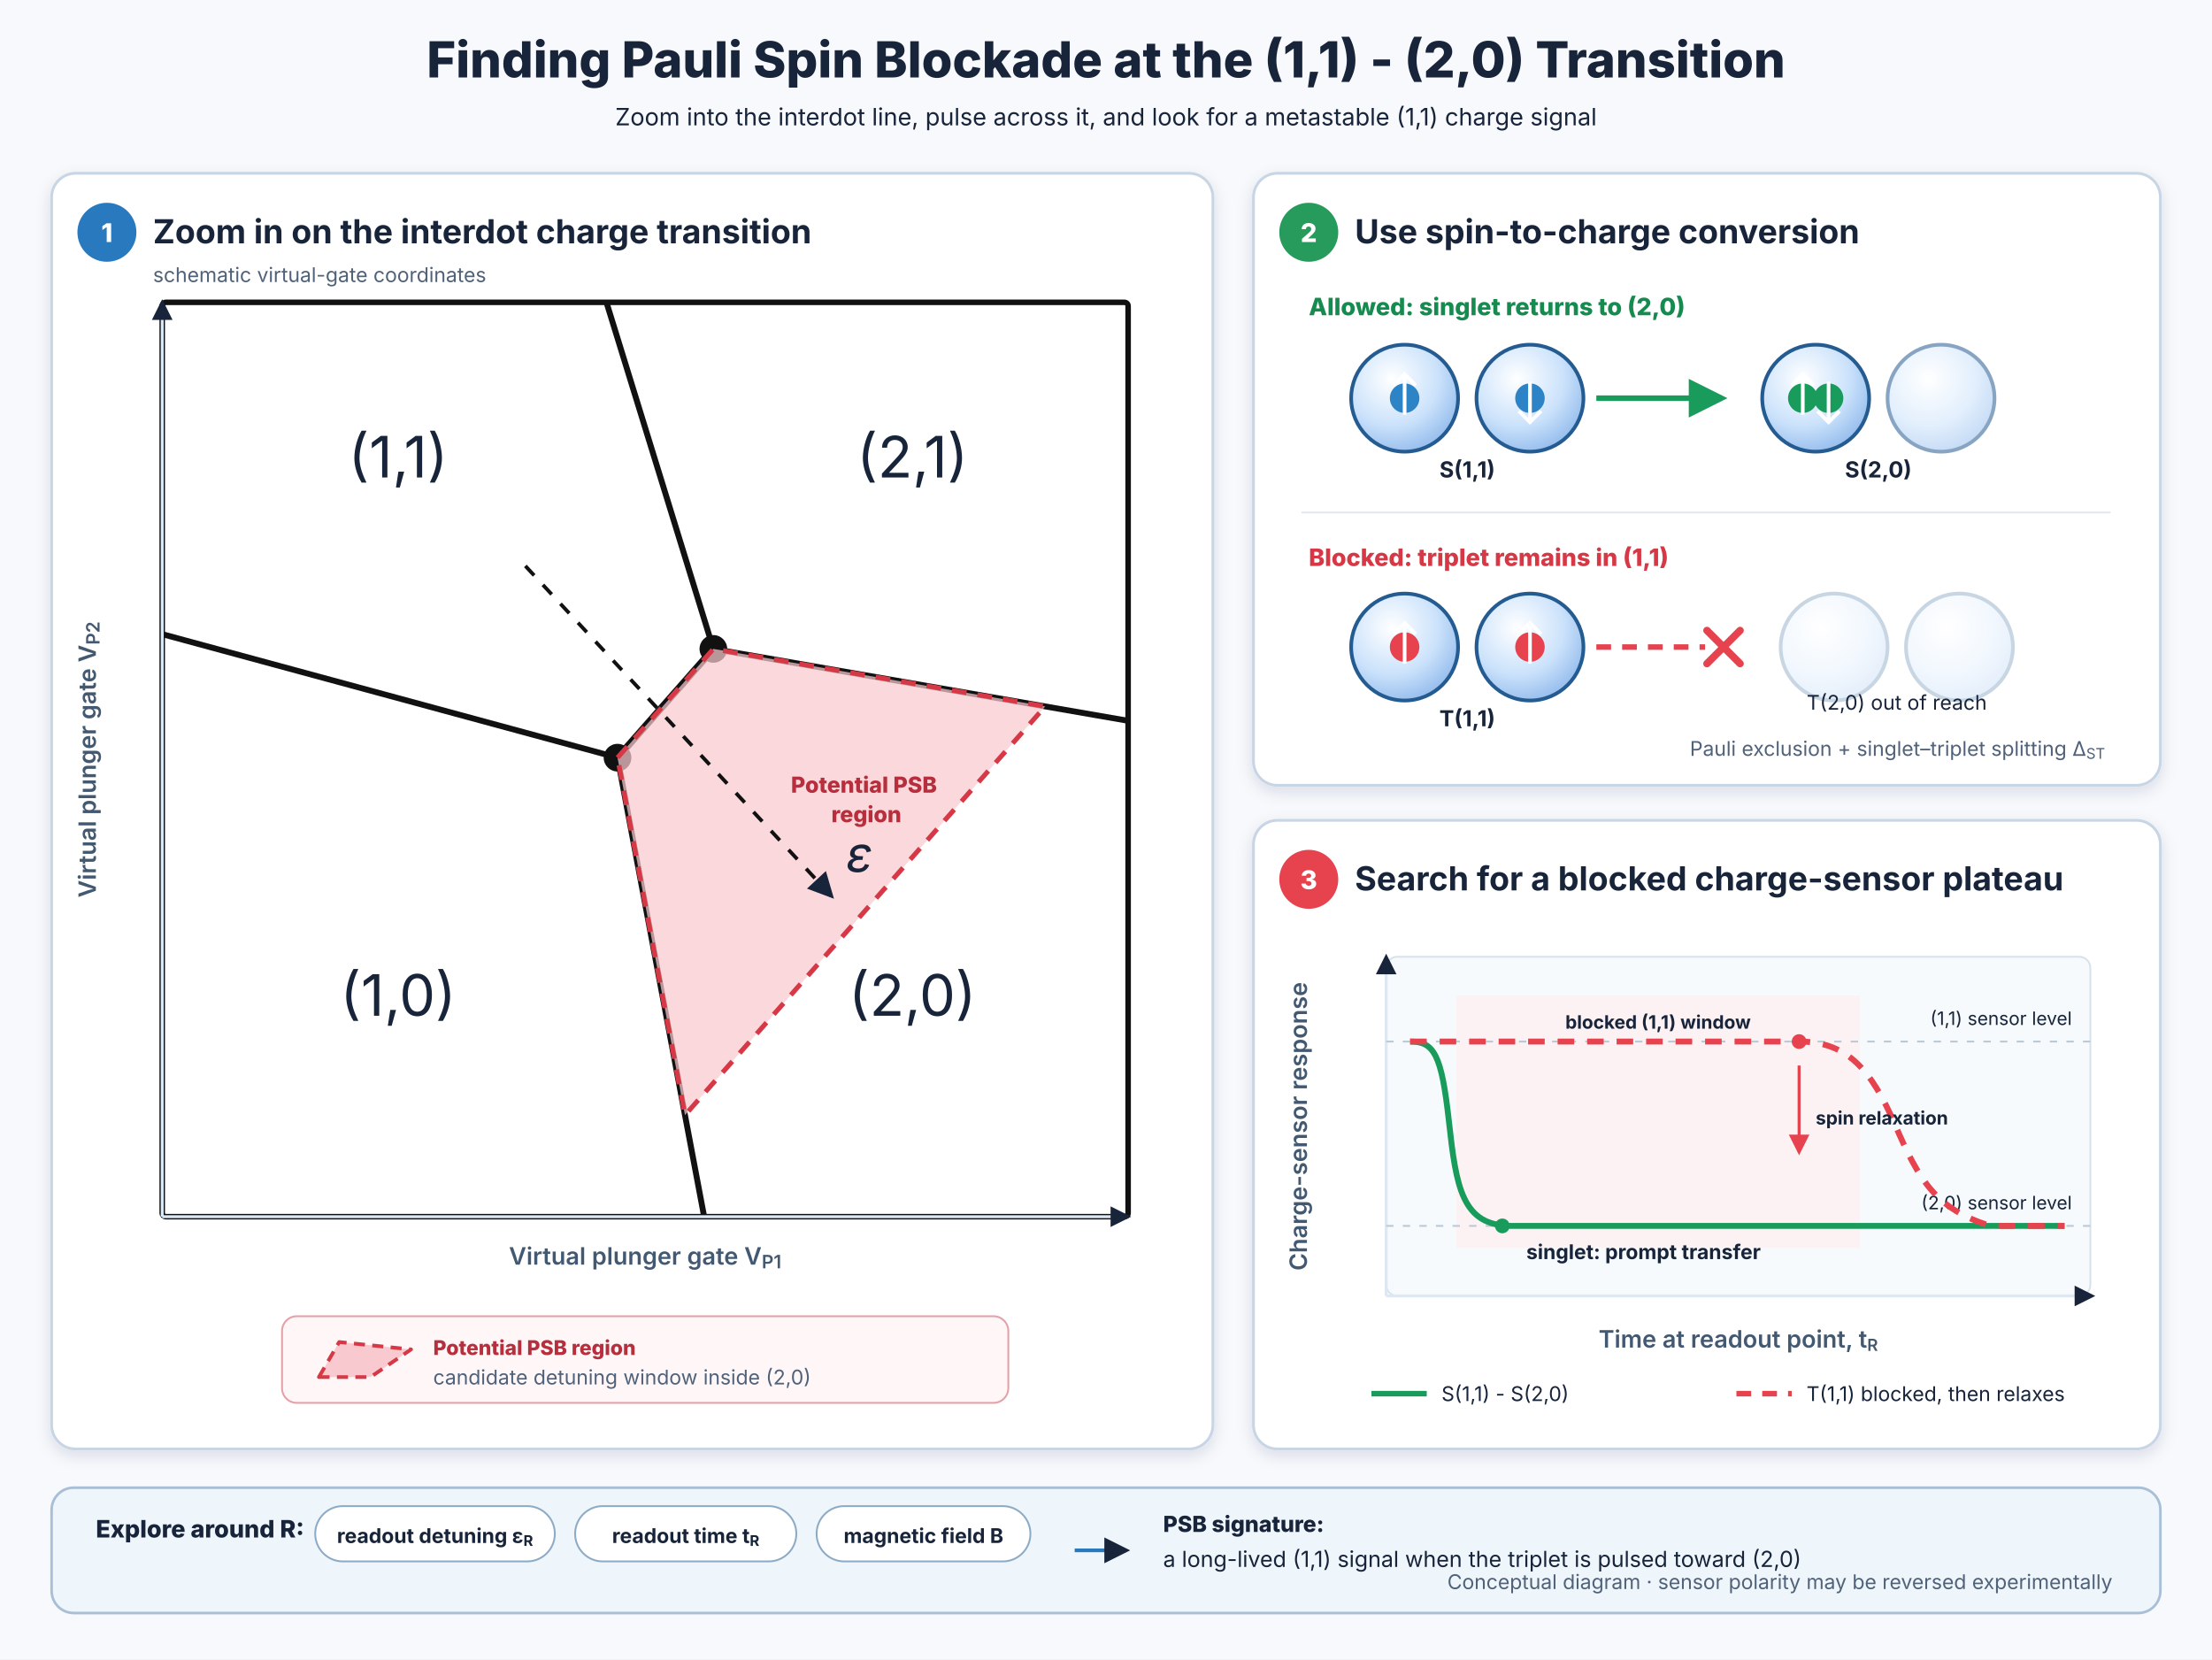
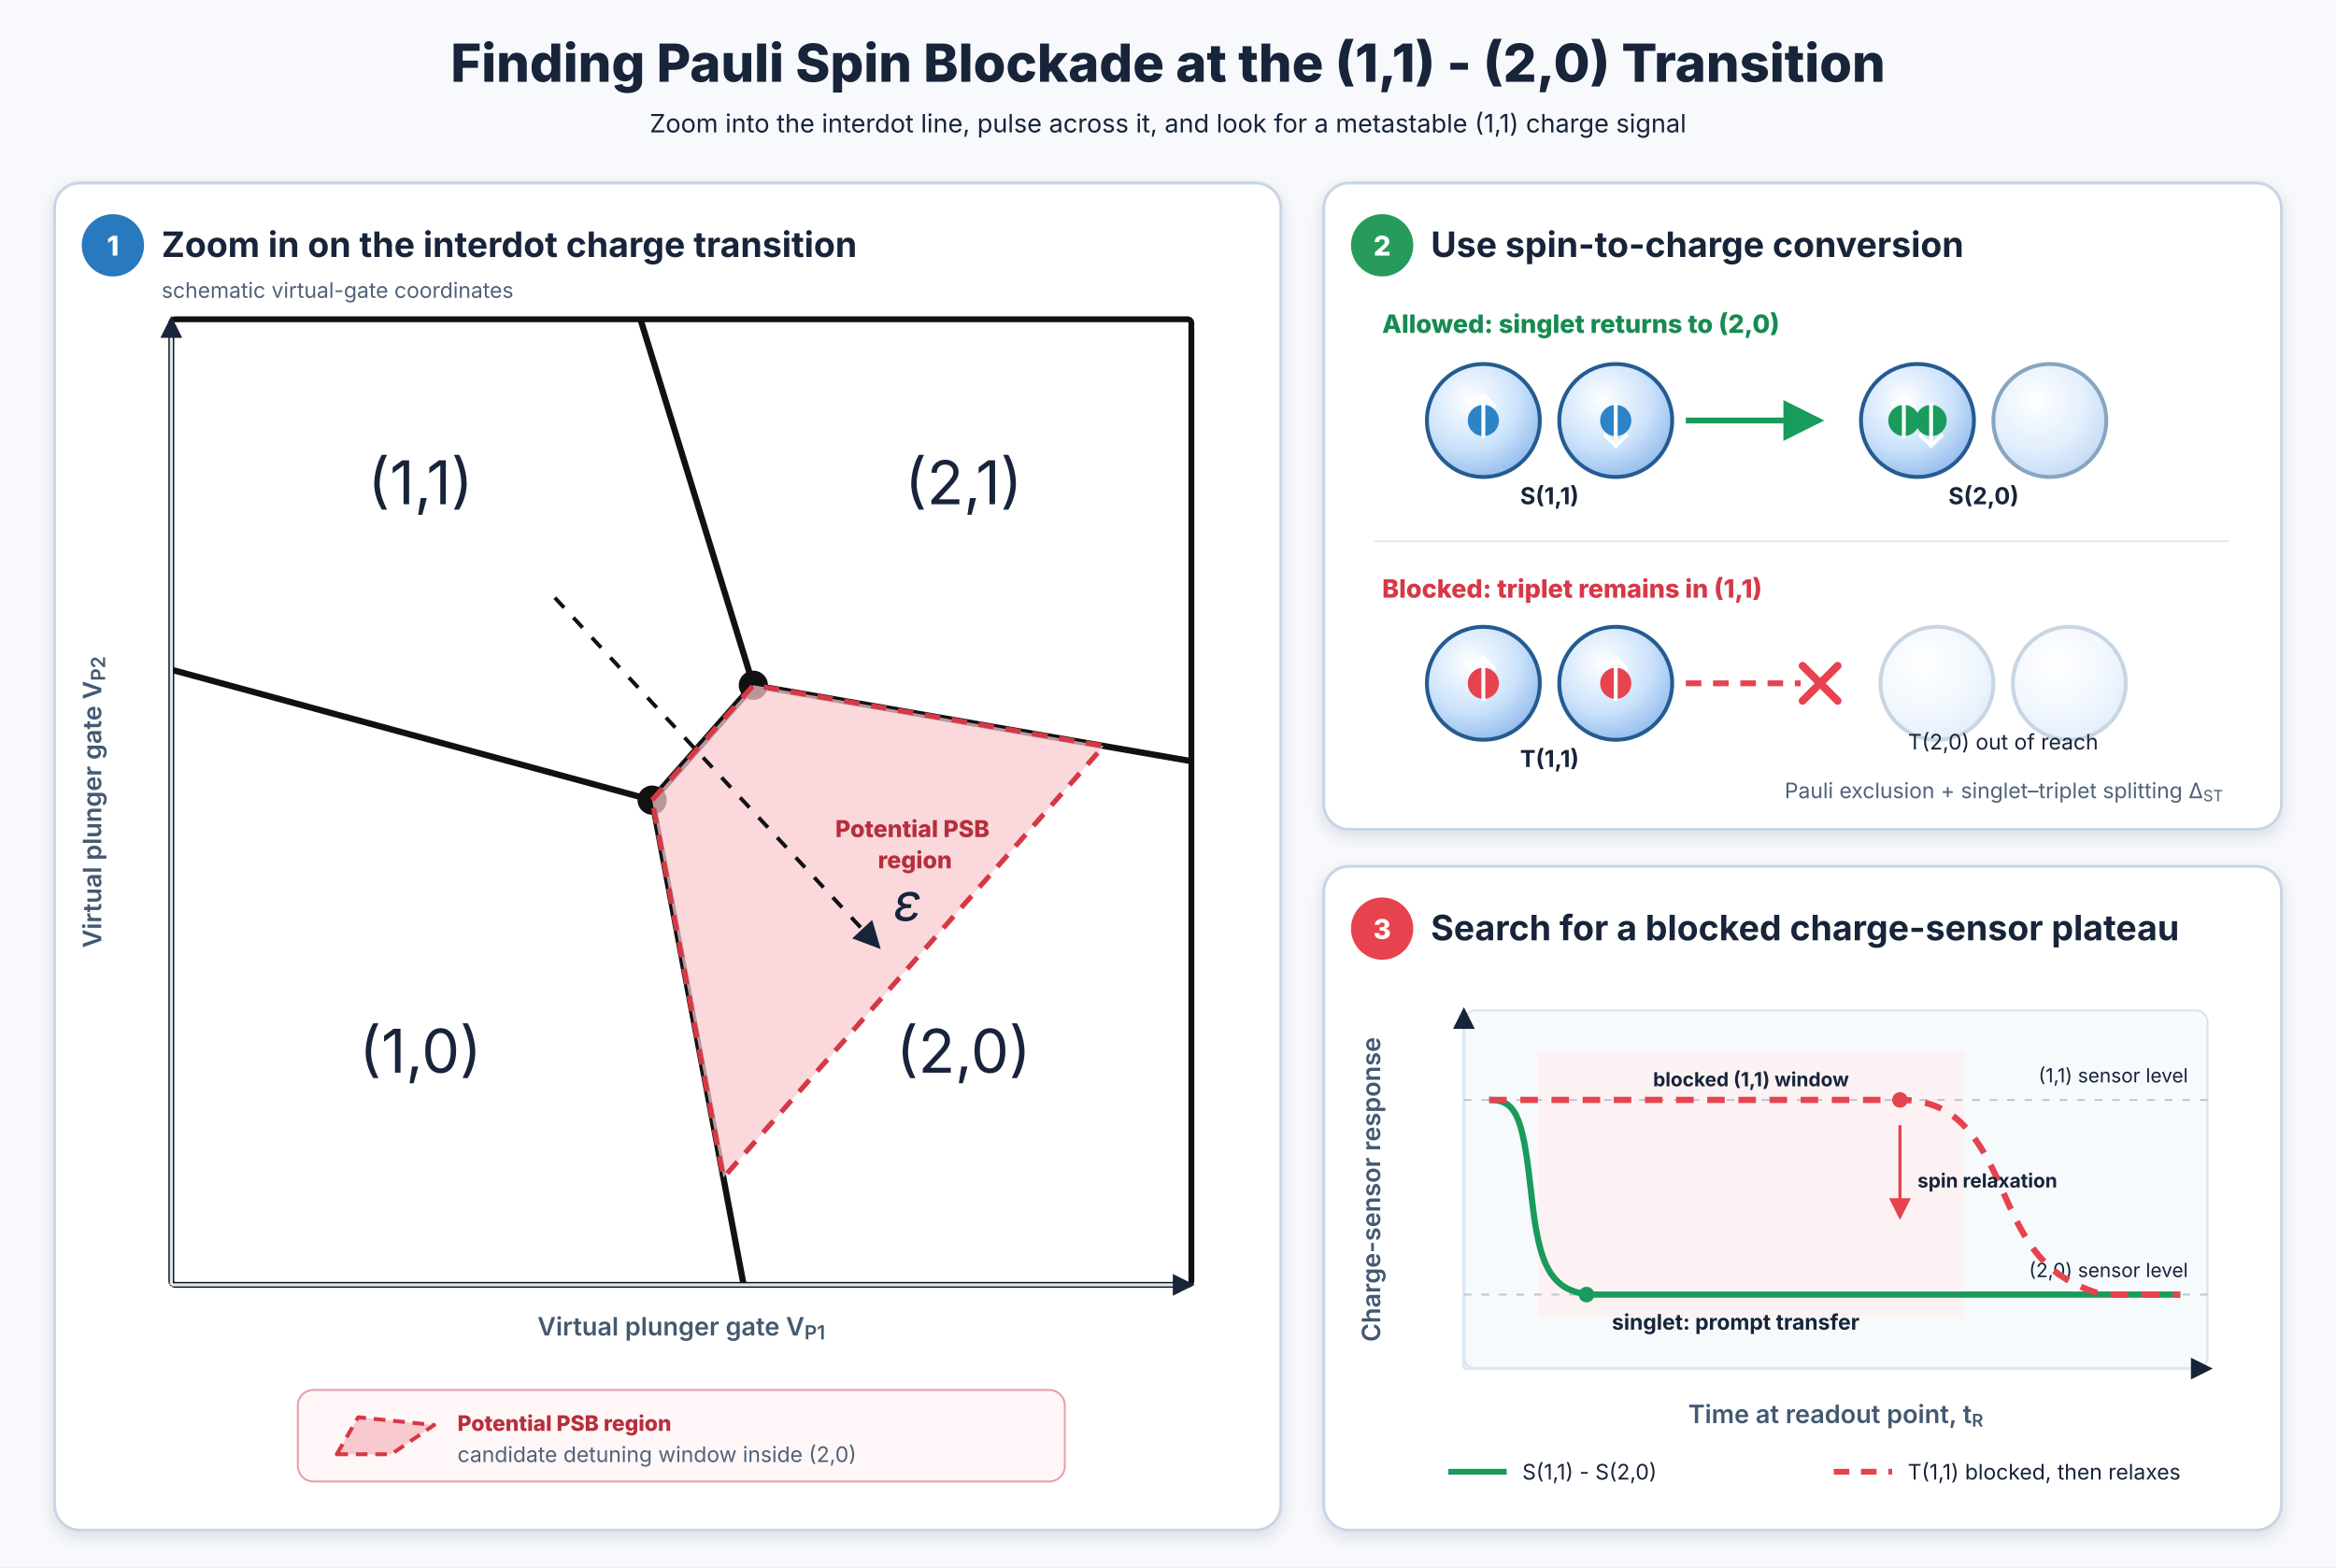
- <svg xmlns="http://www.w3.org/2000/svg" width="1200" height="900" viewBox="0 0 1200 900" role="img" aria-labelledby="title desc">
+ <svg xmlns="http://www.w3.org/2000/svg" width="1200" height="805" viewBox="0 0 1200 805" role="img" aria-labelledby="title desc">
  <defs>
    <linearGradient id="mapBackground" x1="0" y1="0" x2="1" y2="1">
      <stop offset="0%" stop-color="#142a55" />
      <stop offset="48%" stop-color="#284b7d" />
      <stop offset="100%" stop-color="#10213f" />
    </linearGradient>
    <linearGradient id="transitionGlow" x1="0" y1="1" x2="1" y2="0">
      <stop offset="0%" stop-color="#63e6ff" />
      <stop offset="48%" stop-color="#fff3a6" />
      <stop offset="100%" stop-color="#67f0d0" />
    </linearGradient>
    <radialGradient id="dotFill" cx="38%" cy="32%" r="75%">
      <stop offset="0%" stop-color="#ffffff" />
      <stop offset="58%" stop-color="#cbe2fb" />
      <stop offset="100%" stop-color="#8eb8eb" />
    </radialGradient>
    <filter id="panelShadow" x="-15%" y="-15%" width="130%" height="140%">
      <feDropShadow dx="0" dy="3" stdDeviation="4" flood-color="#152744" flood-opacity="0.12" />
    </filter>
    <filter id="ridgeGlow" x="-30%" y="-30%" width="160%" height="160%">
      <feGaussianBlur stdDeviation="7" result="blur" />
      <feMerge>
        <feMergeNode in="blur" />
        <feMergeNode in="SourceGraphic" />
      </feMerge>
    </filter>
    <clipPath id="mapClip">
      <rect x="88" y="164" width="524" height="496" rx="8" />
    </clipPath>
    <marker id="arrowNavy" viewBox="0 0 10 10" refX="8.5" refY="5" markerWidth="7" markerHeight="7" orient="auto-start-reverse">
      <path d="M0 0L10 5 0 10Z" fill="#17243a" />
    </marker>
    <marker id="arrowWhite" viewBox="0 0 10 10" refX="8.5" refY="5" markerWidth="7" markerHeight="7" orient="auto-start-reverse">
      <path d="M0 0L10 5 0 10Z" fill="#ffffff" />
    </marker>
    <marker id="arrowGreen" viewBox="0 0 10 10" refX="8.5" refY="5" markerWidth="7" markerHeight="7" orient="auto-start-reverse">
      <path d="M0 0L10 5 0 10Z" fill="#199b5b" />
    </marker>
    <marker id="arrowRed" viewBox="0 0 10 10" refX="8.5" refY="5" markerWidth="7" markerHeight="7" orient="auto-start-reverse">
      <path d="M0 0L10 5 0 10Z" fill="#e6434f" />
    </marker>
    <style>
      text { font-family: Inter, Arial, Helvetica, sans-serif; fill: #17243a; font-variant-ligatures: none; }
      .panel { fill: #ffffff; stroke: #c8d5e5; stroke-width: 1.5; filter: url(#panelShadow); }
      .panel-title { font-size: 18px; font-weight: 700; }
      .panel-number { font-size: 14px; font-weight: 800; fill: #ffffff; text-anchor: middle; dominant-baseline: middle; }
      .small { font-size: 11px; fill: #50627a; }
      .axis { stroke: #dbe8f6; stroke-width: 1.6; }
      .axis-label { font-size: 13px; font-weight: 600; fill: #435972; }
      .state-label { font-size: 22px; font-weight: 800; fill: #ffffff; }
      .light-text { fill: #ffffff; }
      .green-text { fill: #168b50; }
      .red-text { fill: #d63846; }
      .muted-text { fill: #7c8797; }
      .dot { fill: url(#dotFill); stroke: #245b91; stroke-width: 2; }
      .electron { fill: #ffffff; stroke-width: 2.2; }
    </style>
  </defs>
-   <rect width="1200" height="900" fill="#f7f9fc" />
+   <rect width="1200" height="805" fill="#f7f9fc" />
  <text x="600" y="42" text-anchor="middle" font-size="27" font-weight="800">Finding Pauli Spin Blockade at the (1,1) - (2,0) Transition</text>
  <text x="600" y="68" text-anchor="middle" font-size="13" fill="#5b6d84">Zoom into the interdot line, pulse across it, and look for a metastable (1,1) charge signal</text>
  <rect x="28" y="94" width="630" height="692" rx="13" class="panel" />
  <circle cx="58" cy="126" r="16" fill="#2879bd" />
  <text x="58" y="126" class="panel-number">1</text>
  <text x="83" y="132" class="panel-title">Zoom in on the interdot charge transition</text>
  <text x="83" y="153" class="small">schematic virtual-gate coordinates</text>
  <g clip-path="url(#mapClip)">
    <rect x="88" y="164" width="524" height="496" fill="#ffffff" />
    <path d="M329 164L387 352" fill="none" stroke="#111111" stroke-width="3.2" stroke-linecap="round" />
    <path d="M88 344L335 411" fill="none" stroke="#111111" stroke-width="3.2" stroke-linecap="round" />
    <path d="M387 352L612 391" fill="none" stroke="#111111" stroke-width="3.2" stroke-linecap="round" />
    <path d="M335 411L382 660" fill="none" stroke="#111111" stroke-width="3.2" stroke-linecap="round" />
    <path d="M335 411L387 352" fill="none" stroke="#111111" stroke-width="3.8" stroke-linecap="round" />
    <circle cx="335" cy="411" r="7.5" fill="#111111" />
    <circle cx="387" cy="352" r="7.5" fill="#111111" />
    <g font-family="Georgia, 'Times New Roman', serif" font-size="31" fill="#111111" text-anchor="middle">
      <text x="216" y="259">(1,1)</text>
      <text x="495" y="259">(2,1)</text>
      <text x="216" y="551">(1,0)</text>
      <text x="495" y="551">(2,0)</text>
    </g>
    <polygon points="335,411 387,352 567,383.2 371.6,604.9" fill="#f8c9cf" fill-opacity="0.72" stroke="#d63846" stroke-width="2.6" stroke-dasharray="8 6" stroke-linejoin="round" />
    <text x="470" y="430" font-size="12" font-weight="800" style="fill:#b72f3c" text-anchor="middle">
      <tspan x="470">Potential PSB</tspan>
      <tspan x="470" dy="16">region</tspan>
    </text>
    <path d="M285 307L451 486" fill="none" stroke="#111111" stroke-width="2" stroke-dasharray="7 7" marker-end="url(#arrowNavy)" />
    <text x="459" y="473" font-family="Georgia, 'Times New Roman', serif" font-size="27" font-style="italic" fill="#111111">ε</text>
  </g>
  <rect x="88" y="164" width="524" height="496" rx="2" fill="none" stroke="#111111" stroke-width="3" />
  <path d="M88 660H612" class="axis" marker-end="url(#arrowNavy)" />
  <path d="M88 660V164" class="axis" marker-end="url(#arrowNavy)" />
  <text x="350" y="686" text-anchor="middle" class="axis-label">Virtual plunger gate V<tspan baseline-shift="sub" font-size="10">P1</tspan>
  </text>
  <text x="52" y="412" text-anchor="middle" class="axis-label" transform="rotate(-90 52 412)">Virtual plunger gate V<tspan baseline-shift="sub" font-size="10">P2</tspan>
  </text>
  <g transform="translate(153 714)">
    <rect width="394" height="47" rx="8" fill="#fff6f7" stroke="#e5a0a8" />
    <polygon points="20,33 31,14 70,18 48,33" fill="#f8c9cf" stroke="#d63846" stroke-width="2" stroke-dasharray="6 4" stroke-linejoin="round" />
    <text x="82" y="21" font-size="11" font-weight="800" style="fill:#b72f3c">Potential PSB region</text>
    <text x="82" y="37" class="small">candidate detuning window inside (2,0)</text>
  </g>
  <rect x="680" y="94" width="492" height="332" rx="13" class="panel" />
  <circle cx="710" cy="126" r="16" fill="#269b5b" />
  <text x="710" y="126" class="panel-number">2</text>
  <text x="735" y="132" class="panel-title">Use spin-to-charge conversion</text>
  <text x="710" y="171" font-size="13" font-weight="800" style="fill:#168b50">Allowed: singlet returns to (2,0)</text>
  <circle cx="762" cy="216" r="29" class="dot" />
  <circle cx="830" cy="216" r="29" class="dot" />
  <circle cx="762" cy="216" r="8" fill="#2c83c6" />
  <path d="M762 225V203M756 209L762 203L768 209" fill="none" stroke="#fff" stroke-width="2" />
  <circle cx="830" cy="216" r="8" fill="#2c83c6" />
  <path d="M830 207V229M824 223L830 229L836 223" fill="none" stroke="#fff" stroke-width="2" />
  <text x="796" y="259" font-size="12" font-weight="700" text-anchor="middle">S(1,1)</text>
  <path d="M866 216H934" fill="none" stroke="#199b5b" stroke-width="3" marker-end="url(#arrowGreen)" />
  <circle cx="985" cy="216" r="29" class="dot" />
  <circle cx="1053" cy="216" r="29" class="dot" opacity="0.55" />
  <circle cx="978" cy="216" r="8" fill="#199b5b" />
  <path d="M978 225V203M972 209L978 203L984 209" fill="none" stroke="#fff" stroke-width="2" />
  <circle cx="992" cy="216" r="8" fill="#199b5b" />
  <path d="M992 207V229M986 223L992 229L998 223" fill="none" stroke="#fff" stroke-width="2" />
  <text x="1019" y="259" font-size="12" font-weight="700" text-anchor="middle">S(2,0)</text>
  <line x1="706" y1="278" x2="1145" y2="278" stroke="#e1e8f0" />
  <text x="710" y="307" font-size="13" font-weight="800" style="fill:#d63846">Blocked: triplet remains in (1,1)</text>
  <circle cx="762" cy="351" r="29" class="dot" />
  <circle cx="830" cy="351" r="29" class="dot" />
  <circle cx="762" cy="351" r="8" fill="#e6434f" />
  <path d="M762 360V338M756 344L762 338L768 344" fill="none" stroke="#fff" stroke-width="2" />
  <circle cx="830" cy="351" r="8" fill="#e6434f" />
  <path d="M830 360V338M824 344L830 338L836 344" fill="none" stroke="#fff" stroke-width="2" />
  <text x="796" y="394" font-size="12" font-weight="700" text-anchor="middle">T(1,1)</text>
  <path d="M866 351H925" fill="none" stroke="#e6434f" stroke-width="3" stroke-dasharray="8 6" />
  <path d="M926 342L944 360M944 342L926 360" stroke="#e6434f" stroke-width="4" stroke-linecap="round" />
  <circle cx="995" cy="351" r="29" class="dot" opacity="0.25" />
  <circle cx="1063" cy="351" r="29" class="dot" opacity="0.25" />
  <text x="1029" y="385" font-size="11" fill="#7c8797" text-anchor="middle">T(2,0) out of reach</text>
  <text x="1142" y="410" class="small" text-anchor="end">Pauli exclusion + singlet–triplet splitting Δ<tspan baseline-shift="sub" font-size="8">ST</tspan>
  </text>
  <rect x="680" y="445" width="492" height="341" rx="13" class="panel" />
  <circle cx="710" cy="477" r="16" fill="#e6434f" />
  <text x="710" y="477" class="panel-number">3</text>
  <text x="735" y="483" class="panel-title">Search for a blocked charge-sensor plateau</text>
  <rect x="752" y="519" width="382" height="184" rx="6" fill="#f7fafc" stroke="#d8e2ed" />
  <rect x="790" y="540" width="219" height="137" fill="#fff0f1" opacity="0.8" />
  <text x="899.5" y="558" text-anchor="middle" font-size="10" font-weight="700" fill="#d63846">blocked (1,1) window</text>
  <path d="M752 703H1135" class="axis" marker-end="url(#arrowNavy)" />
  <path d="M752 703V519" class="axis" marker-end="url(#arrowNavy)" />
  <line x1="752" y1="565" x2="1134" y2="565" stroke="#bbc9d7" stroke-dasharray="4 5" />
  <line x1="752" y1="665" x2="1134" y2="665" stroke="#bbc9d7" stroke-dasharray="4 5" />
  <text x="1124" y="556" font-size="10" fill="#52677e" text-anchor="end">(1,1) sensor level</text>
  <text x="1124" y="656" font-size="10" fill="#52677e" text-anchor="end">(2,0) sensor level</text>
  <path d="M765 565C778 565 782 572 786 608S793 665 820 665H1120" fill="none" stroke="#199b5b" stroke-width="3.2" />
  <circle cx="815" cy="665" r="4" fill="#199b5b" />
  <text x="828" y="683" font-size="11" font-weight="700" fill="#168b50">singlet: prompt transfer</text>
  <path d="M765 565H976C1002 565 1015 580 1028 610S1050 656 1080 665H1120" fill="none" stroke="#e6434f" stroke-width="3.2" stroke-dasharray="9 7" />
  <circle cx="976" cy="565" r="4" fill="#e6434f" />
  <path d="M976 578V625" fill="none" stroke="#e6434f" stroke-width="1.6" marker-end="url(#arrowRed)" />
  <text x="985" y="610" font-size="10" font-weight="700" fill="#d63846">spin relaxation</text>
  <text x="943" y="731" text-anchor="middle" class="axis-label">Time at readout point, t<tspan baseline-shift="sub" font-size="9">R</tspan>
  </text>
  <text x="709" y="611" text-anchor="middle" class="axis-label" transform="rotate(-90 709 611)">Charge-sensor response</text>
  <g transform="translate(744 756)">
    <line x1="0" y1="0" x2="30" y2="0" stroke="#199b5b" stroke-width="3" />
    <text x="38" y="4" font-size="11">S(1,1) - S(2,0)</text>
    <line x1="198" y1="0" x2="228" y2="0" stroke="#e6434f" stroke-width="3" stroke-dasharray="8 6" />
    <text x="236" y="4" font-size="11">T(1,1) blocked, then relaxes</text>
  </g>
-   <rect x="28" y="807" width="1144" height="68" rx="12" fill="#eef5fb" stroke="#a8bfd6" stroke-width="1.4" />
-   <text x="52" y="834" font-size="13" font-weight="800" fill="#234c76">Explore around R:</text>
-   <rect x="171" y="817" width="130" height="30" rx="15" fill="#ffffff" stroke="#8eabc6" />
-   <text x="236" y="837" font-size="11" font-weight="700" text-anchor="middle">readout detuning ε<tspan baseline-shift="sub" font-size="8">R</tspan>
-   </text>
-   <rect x="312" y="817" width="120" height="30" rx="15" fill="#ffffff" stroke="#8eabc6" />
-   <text x="372" y="837" font-size="11" font-weight="700" text-anchor="middle">readout time t<tspan baseline-shift="sub" font-size="8">R</tspan>
-   </text>
-   <rect x="443" y="817" width="116" height="30" rx="15" fill="#ffffff" stroke="#8eabc6" />
-   <text x="501" y="837" font-size="11" font-weight="700" text-anchor="middle">magnetic field B</text>
-   <path d="M583 841H611" fill="none" stroke="#2879bd" stroke-width="2" marker-end="url(#arrowNavy)" />
-   <text x="631" y="831" font-size="12" font-weight="800">PSB signature:</text>
-   <text x="631" y="850" font-size="12">a long-lived (1,1) signal when the triplet is pulsed toward (2,0)</text>
-   <text x="1146" y="862" class="small" text-anchor="end">Conceptual diagram · sensor polarity may be reversed experimentally</text>
</svg>
